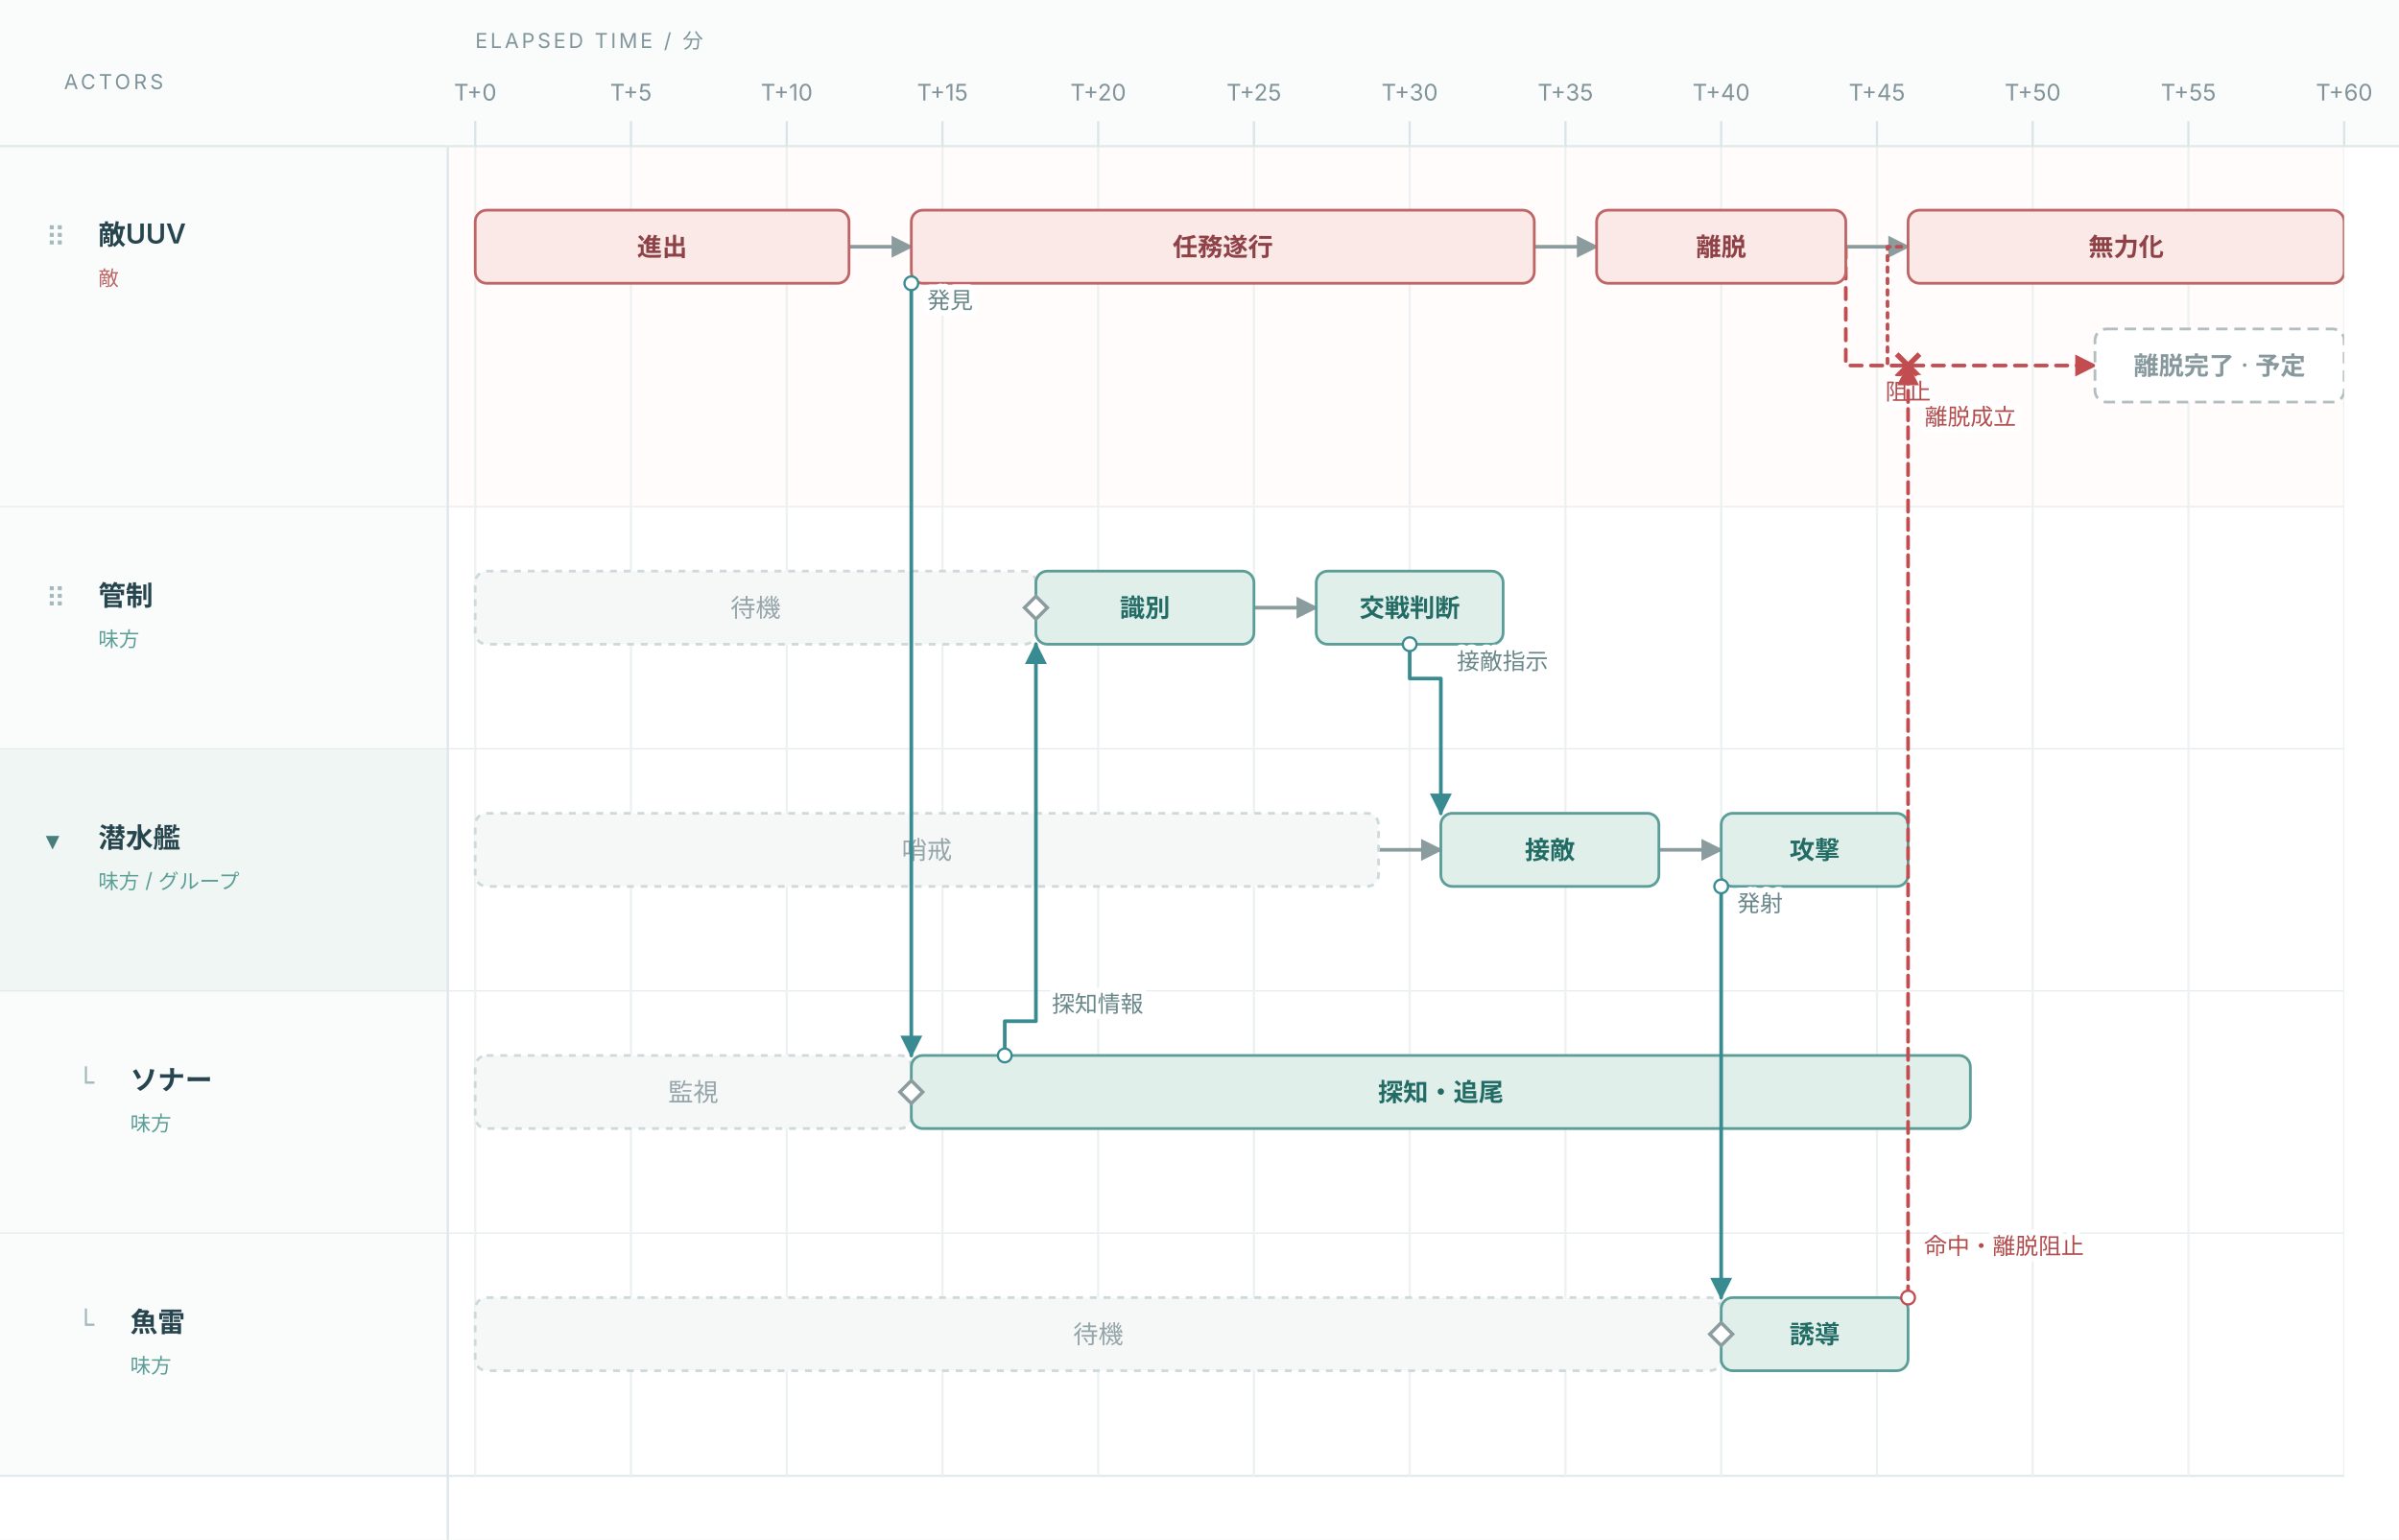
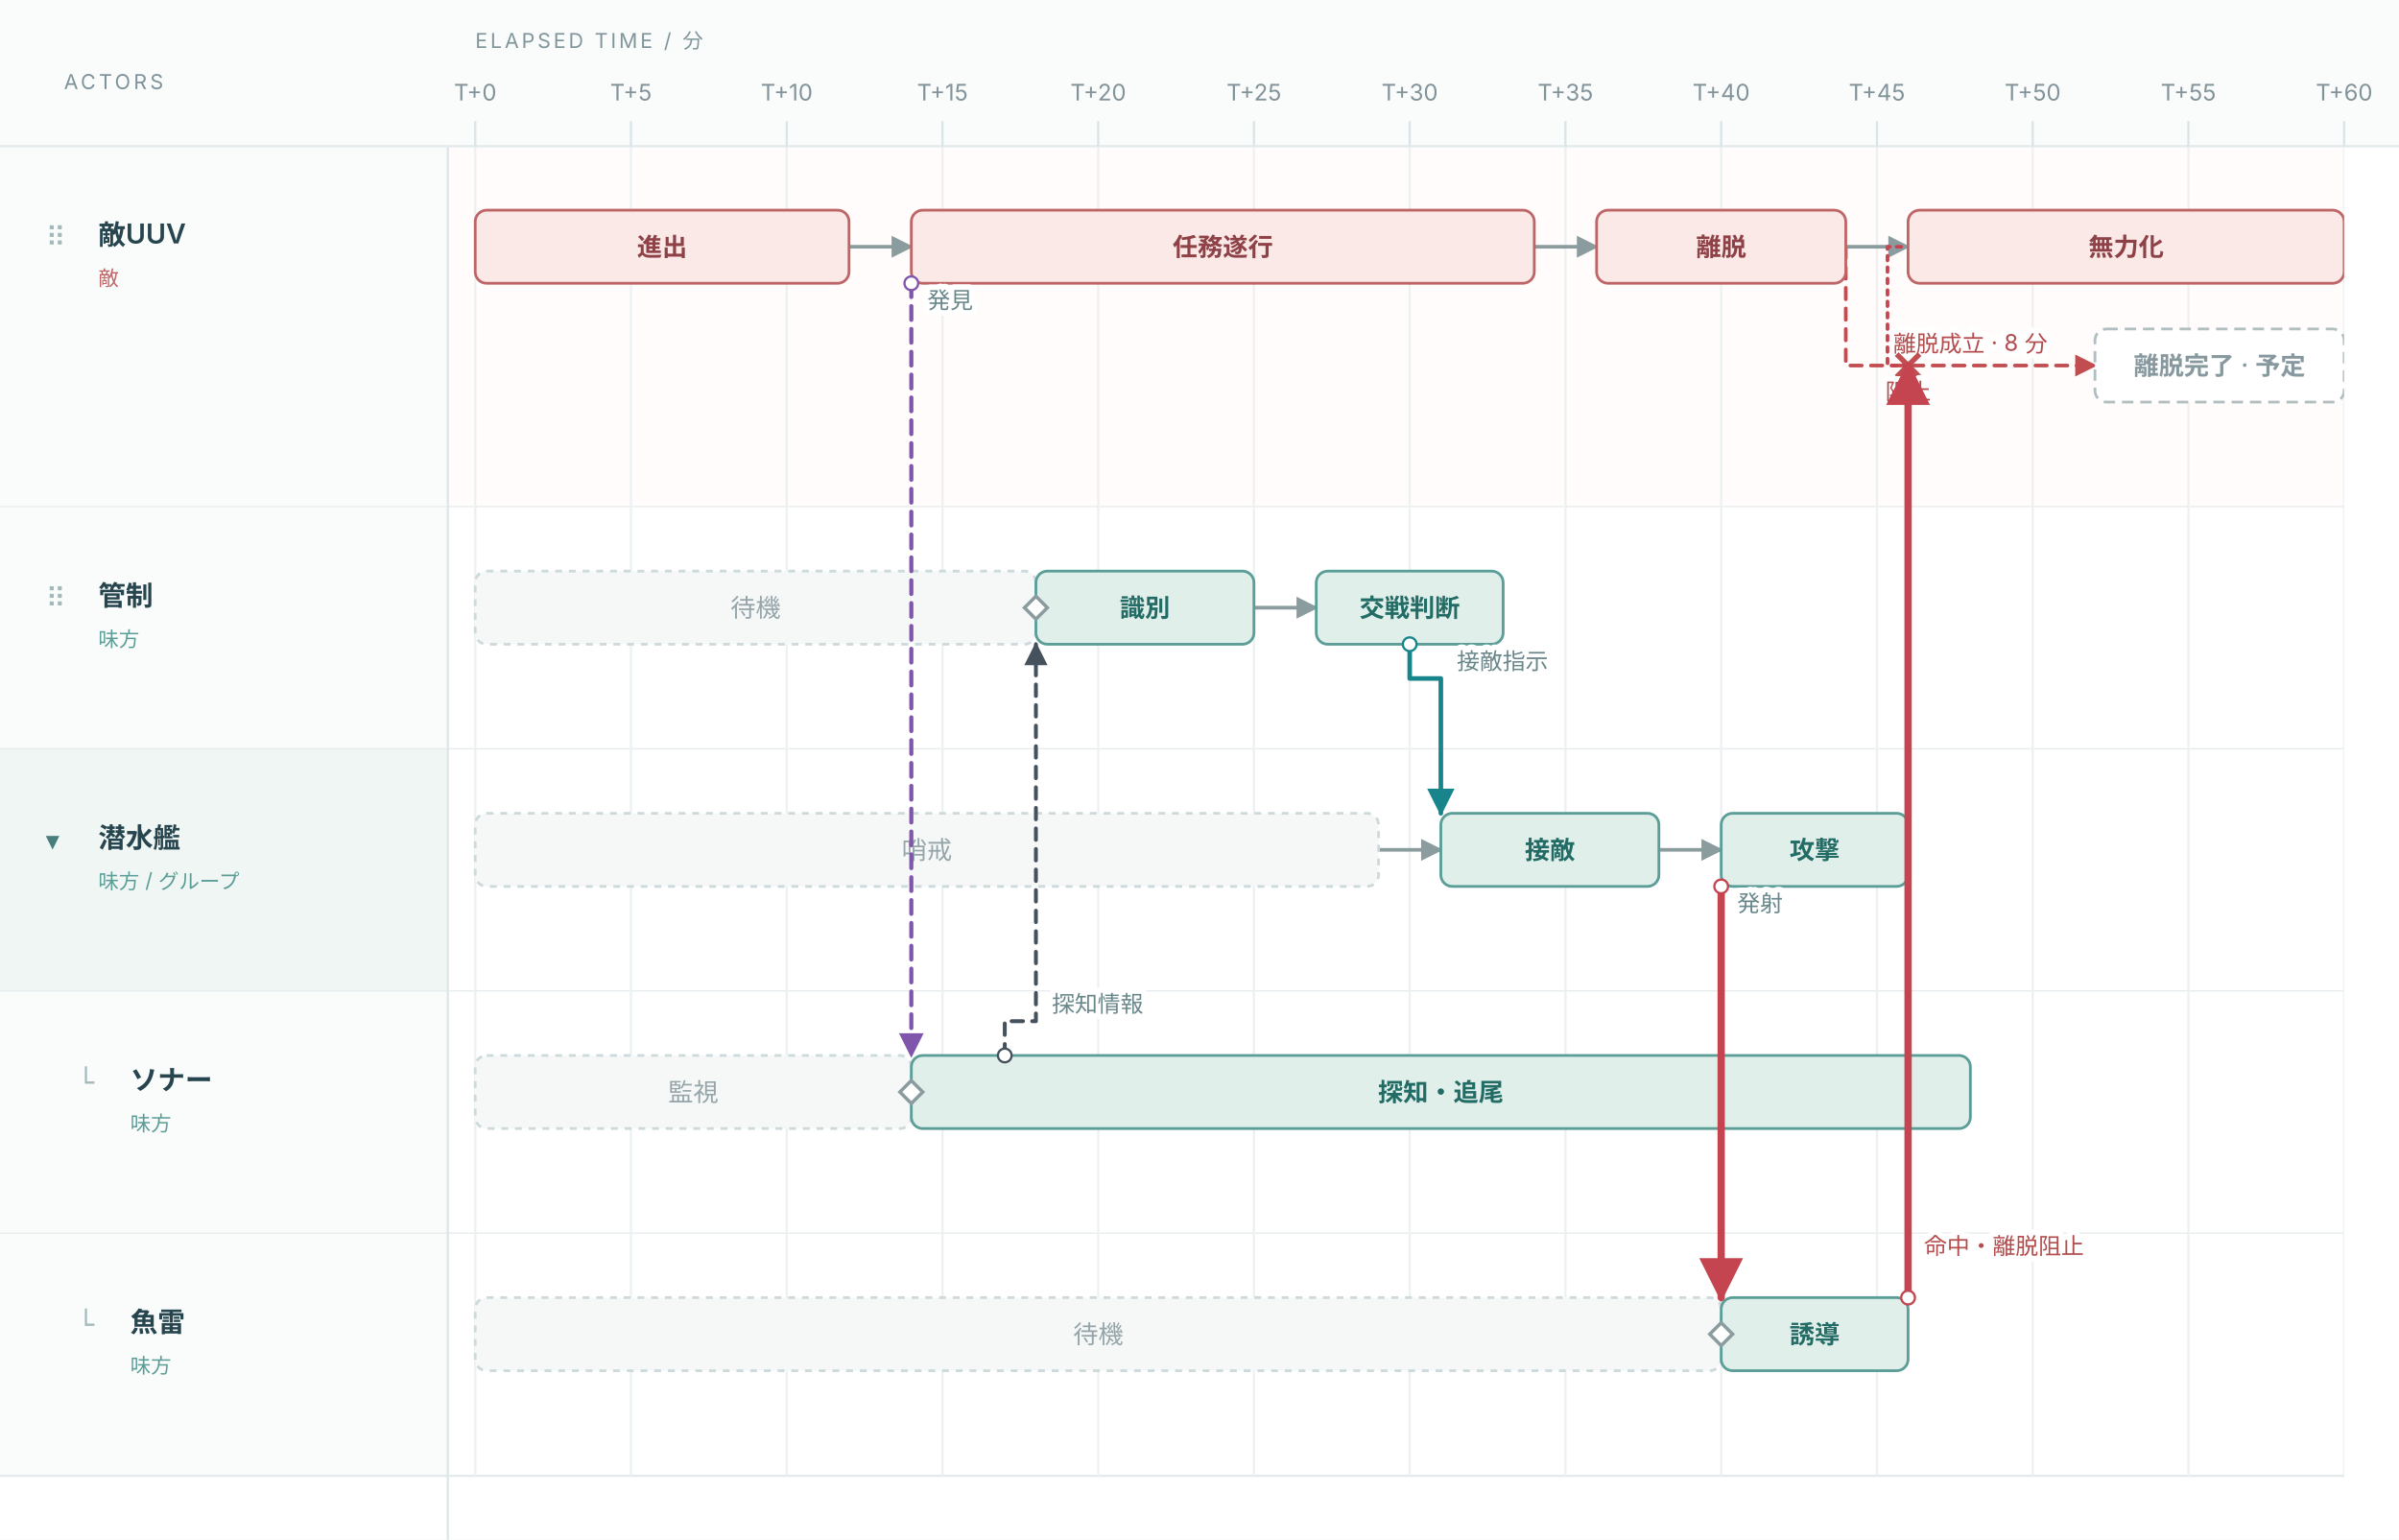
- <svg xmlns="http://www.w3.org/2000/svg" id="timeline" role="img" aria-label="Mission State Timeline" width="1050" height="674" viewBox="0 0 1050 674">
+ <svg xmlns="http://www.w3.org/2000/svg" id="timeline" role="img" aria-label="Mission State Timeline" data-view="mission" width="1050" height="674" viewBox="0 0 1050 674">
  <style>
    text{font-family:Inter,"Segoe UI","Noto Sans JP",sans-serif}.grid{stroke:#edf1f2;stroke-width:1}.tick{fill:#82949a;font-size:10px}.rowline{stroke:#e3eaec;stroke-width:1}.state{cursor:grab}.state:active{cursor:grabbing}.state .body{stroke-width:1.2}.state.selected .body{stroke:#087f80;stroke-width:2.4}.state:hover .body{stroke-width:2}.state text{pointer-events:none}.state .resize{cursor:ew-resize;fill:#fff;fill-opacity:0}.state .handle-line{stroke:#69948d;opacity:0;pointer-events:none}.state:hover .handle-line,.state.selected .handle-line{opacity:1}.port{fill:white;stroke:#087f80;stroke-width:1.5;opacity:.6;cursor:crosshair}.state:hover .port,.state.selected .port,.link-mode .port{opacity:1}.edge{cursor:pointer}.edge .hit{stroke:transparent;stroke-width:13;fill:none}.edge .line{fill:none;stroke-linejoin:round;stroke-linecap:round;stroke-width:1.6}.edge.selected .line{stroke-width:3}.edge:hover .line{stroke-width:2.6}.edge-label{font-size:10px;paint-order:stroke;stroke:#fff;stroke-width:5;stroke-linejoin:round;fill:#69878a}.edge.block .edge-label{fill:#b34c4d}.dimmed{opacity:.17}.actor-label{cursor:grab}.actor-label text{pointer-events:none}.actor-label:hover .actor-bg{fill:#edf5f3}.actor-label.selected .actor-bg{fill:#e4f1ec}.actor-label .actor-name{font-size:12px;fill:#27454e;font-weight:600}.blocked-cross{stroke:#c14d51;stroke-width:2.3;fill:none}.pending-ring{fill:none;stroke:#098784;stroke-width:2;stroke-dasharray:4 3}.drop-indicator{stroke:#087f80;stroke-width:3}.export-hide{display:none}
  </style>
  <defs>
    <marker id="arrow-gray" viewBox="0 0 10 10" refX="9" refY="5" markerWidth="6" markerHeight="6" orient="auto-start-reverse">
      <path d="M 0 0 L 10 5 L 0 10 z" fill="#8b9c9f" />
    </marker>
    <marker id="arrow-teal" viewBox="0 0 10 10" refX="9" refY="5" markerWidth="6" markerHeight="6" orient="auto-start-reverse">
      <path d="M 0 0 L 10 5 L 0 10 z" fill="#388c91" />
    </marker>
    <marker id="arrow-red" viewBox="0 0 10 10" refX="9" refY="5" markerWidth="6" markerHeight="6" orient="auto-start-reverse">
      <path d="M 0 0 L 10 5 L 0 10 z" fill="#c14d51" />
    </marker>
  </defs>
  <rect width="1050" height="674" fill="white" />
  <defs>
    <clipPath id="plot-clip">
      <rect x="196" y="64" width="830" height="610" />
    </clipPath>
  </defs>
  <g id="plot" clip-path="url(#plot-clip)">
+     <defs>
+       <marker id="arrow-detection" viewBox="0 0 10 10" refX="9" refY="5" markerWidth="6" markerHeight="6" orient="auto">
+         <path d="M 0 0 L 10 5 L 0 10 z" fill="#8056ad" />
+       </marker>
+       <marker id="arrow-observation" viewBox="0 0 10 10" refX="9" refY="5" markerWidth="6" markerHeight="6" orient="auto">
+         <path d="M 0 0 L 10 5 L 0 10 z" fill="#8056ad" />
+       </marker>
+       <marker id="arrow-command" viewBox="0 0 10 10" refX="9" refY="5" markerWidth="6" markerHeight="6" orient="auto">
+         <path d="M 0 0 L 10 5 L 0 10 z" fill="#18858c" />
+       </marker>
+       <marker id="arrow-information" viewBox="0 0 10 10" refX="9" refY="5" markerWidth="6" markerHeight="6" orient="auto">
+         <path d="M 0 0 L 10 5 L 0 10 z" fill="#46515e" />
+       </marker>
+       <marker id="arrow-support" viewBox="0 0 10 10" refX="9" refY="5" markerWidth="6" markerHeight="6" orient="auto">
+         <path d="M 0 0 L 10 5 L 0 10 z" fill="#18858c" />
+       </marker>
+       <marker id="arrow-attack" viewBox="0 0 10 10" refX="9" refY="5" markerWidth="6" markerHeight="6" orient="auto">
+         <path d="M 0 0 L 10 5 L 0 10 z" fill="#c44550" />
+       </marker>
+       <marker id="arrow-interference" viewBox="0 0 10 10" refX="9" refY="5" markerWidth="6" markerHeight="6" orient="auto">
+         <path d="M 0 0 L 10 5 L 0 10 z" fill="#c44550" />
+       </marker>
+     </defs>
    <rect data-row="enemy" x="196" y="64" width="854" height="158" fill="#fffcfb" />
    <line class="rowline" x1="0" y1="222" x2="1050" y2="222" />
    <rect data-row="control" x="196" y="222" width="854" height="106" fill="#fff" />
    <line class="rowline" x1="0" y1="328" x2="1050" y2="328" />
    <rect data-row="uuv" x="196" y="328" width="854" height="106" fill="#fff" />
    <line class="rowline" x1="0" y1="434" x2="1050" y2="434" />
    <rect data-row="sensor" x="196" y="434" width="854" height="106" fill="#fff" />
    <line class="rowline" x1="0" y1="540" x2="1050" y2="540" />
    <rect data-row="torpedo" x="196" y="540" width="854" height="106" fill="#fff" />
    <line class="rowline" x1="0" y1="646" x2="1050" y2="646" />
    <line class="grid" x1="208" y1="64" x2="208" y2="646" />
    <line class="grid" x1="276.167" y1="64" x2="276.167" y2="646" />
    <line class="grid" x1="344.333" y1="64" x2="344.333" y2="646" />
    <line class="grid" x1="412.5" y1="64" x2="412.5" y2="646" />
    <line class="grid" x1="480.667" y1="64" x2="480.667" y2="646" />
    <line class="grid" x1="548.833" y1="64" x2="548.833" y2="646" />
    <line class="grid" x1="617" y1="64" x2="617" y2="646" />
    <line class="grid" x1="685.167" y1="64" x2="685.167" y2="646" />
    <line class="grid" x1="753.333" y1="64" x2="753.333" y2="646" />
    <line class="grid" x1="821.5" y1="64" x2="821.5" y2="646" />
    <line class="grid" x1="889.667" y1="64" x2="889.667" y2="646" />
    <line class="grid" x1="957.833" y1="64" x2="957.833" y2="646" />
    <line class="grid" x1="1026" y1="64" x2="1026" y2="646" />
    <g data-type="transition" data-id="et1" class="edge">
      <path class="hit" d="M 371.6 108 V 108 H 398.867" />
      <path class="line" d="M 371.6 108 V 108 H 398.867" stroke="#8b9c9f" marker-end="url(#arrow-gray)" />
    </g>
    <g data-type="transition" data-id="et2" class="edge">
      <path class="hit" d="M 671.533 108 V 108 H 698.8" />
      <path class="line" d="M 671.533 108 V 108 H 698.8" stroke="#8b9c9f" marker-end="url(#arrow-gray)" />
    </g>
    <g data-type="transition" data-id="escape" class="edge block">
      <path class="hit" d="M 807.867 108 V 160 H 916.933" />
      <path class="line" d="M 807.867 108 V 160 H 916.933" stroke="#c14d51" stroke-dasharray="5 4" marker-end="url(#arrow-red)" />
-       <text class="edge-label" x="862.4" y="186" text-anchor="middle">離脱成立</text>
+       <text class="edge-label" x="862.4" y="154" text-anchor="middle">離脱成立 · 8 分</text>
      <path class="blocked-cross" d="M 830.133 155 l 10 10 M 840.133 155 l -10 10" />
      <text class="edge-label" x="835.133" y="175" text-anchor="middle">阻止</text>
    </g>
    <g data-type="transition" data-id="disabled" class="edge">
      <path class="hit" d="M 807.867 108 V 108 H 835.133" />
      <path class="line" d="M 807.867 108 V 108 H 835.133" stroke="#8b9c9f" marker-end="url(#arrow-gray)" />
    </g>
    <g data-type="transition" data-id="st1" class="edge">
      <path class="hit" d="M 398.867 478 V 478 H 398.867" />
      <path class="line" d="M 398.867 478 V 478 H 398.867" stroke="#8b9c9f" marker-end="url(#arrow-gray)" />
    </g>
    <g data-type="transition" data-id="ct1" class="edge">
      <path class="hit" d="M 453.4 266 V 266 H 453.4" />
      <path class="line" d="M 453.4 266 V 266 H 453.4" stroke="#8b9c9f" marker-end="url(#arrow-gray)" />
    </g>
    <g data-type="transition" data-id="ct2" class="edge">
      <path class="hit" d="M 548.833 266 V 266 H 576.1" />
      <path class="line" d="M 548.833 266 V 266 H 576.1" stroke="#8b9c9f" marker-end="url(#arrow-gray)" />
    </g>
    <g data-type="transition" data-id="ut1" class="edge">
      <path class="hit" d="M 603.367 372 V 372 H 630.633" />
      <path class="line" d="M 603.367 372 V 372 H 630.633" stroke="#8b9c9f" marker-end="url(#arrow-gray)" />
    </g>
    <g data-type="transition" data-id="ut2" class="edge">
      <path class="hit" d="M 726.067 372 V 372 H 753.333" />
      <path class="line" d="M 726.067 372 V 372 H 753.333" stroke="#8b9c9f" marker-end="url(#arrow-gray)" />
    </g>
    <g data-type="transition" data-id="tt1" class="edge">
      <path class="hit" d="M 753.333 584 V 584 H 753.333" />
      <path class="line" d="M 753.333 584 V 584 H 753.333" stroke="#8b9c9f" marker-end="url(#arrow-gray)" />
    </g>
    <g class="state" data-type="state" data-id="e1">
      <defs>
        <clipPath id="clip-0">
          <rect x="213" y="92" width="153.6" height="32" />
        </clipPath>
      </defs>
      <rect class="body" x="208" y="92" width="163.6" height="32" rx="5" fill="#fae9e6" stroke="#be6667" />
      <text x="289.8" y="112" text-anchor="middle" fill="#8e4147" font-size="11" font-weight="550" clip-path="url(#clip-0)">進出</text>
    </g>
    <g class="state" data-type="state" data-id="e2">
      <defs>
        <clipPath id="clip-1">
          <rect x="403.867" y="92" width="262.667" height="32" />
        </clipPath>
      </defs>
      <rect class="body" x="398.867" y="92" width="272.667" height="32" rx="5" fill="#fae9e6" stroke="#be6667" />
      <text x="535.2" y="112" text-anchor="middle" fill="#8e4147" font-size="11" font-weight="550" clip-path="url(#clip-1)">任務遂行</text>
    </g>
    <g class="state" data-type="state" data-id="e3">
      <defs>
        <clipPath id="clip-2">
          <rect x="703.8" y="92" width="99.067" height="32" />
        </clipPath>
      </defs>
      <rect class="body" x="698.8" y="92" width="109.067" height="32" rx="5" fill="#fae9e6" stroke="#be6667" />
      <text x="753.333" y="112" text-anchor="middle" fill="#8e4147" font-size="11" font-weight="550" clip-path="url(#clip-2)">離脱</text>
    </g>
    <g class="state" data-type="state" data-id="e4">
      <defs>
        <clipPath id="clip-3">
          <rect x="921.933" y="144" width="99.067" height="32" />
        </clipPath>
      </defs>
      <rect class="body" x="916.933" y="144" width="109.067" height="32" rx="5" fill="#fff" stroke="#b3bec1" stroke-dasharray="5 3" />
      <text x="971.467" y="164" text-anchor="middle" fill="#87999e" font-size="11" font-weight="550" clip-path="url(#clip-3)">離脱完了 · 予定</text>
    </g>
    <g class="state" data-type="state" data-id="e5">
      <defs>
        <clipPath id="clip-4">
          <rect x="840.133" y="92" width="180.867" height="32" />
        </clipPath>
      </defs>
      <rect class="body" x="835.133" y="92" width="190.867" height="32" rx="5" fill="#fae9e6" stroke="#be6667" />
      <text x="930.567" y="112" text-anchor="middle" fill="#8e4147" font-size="11" font-weight="550" clip-path="url(#clip-4)">無力化</text>
    </g>
    <g class="state" data-type="state" data-id="s1">
      <defs>
        <clipPath id="clip-5">
          <rect x="213" y="462" width="180.867" height="32" />
        </clipPath>
      </defs>
      <rect class="body" x="208" y="462" width="190.867" height="32" rx="5" fill="#f6f8f8" stroke="#ced9dc" stroke-dasharray="3 3" />
      <text x="303.433" y="482" text-anchor="middle" fill="#95a5aa" font-size="11" font-weight="400" clip-path="url(#clip-5)">監視</text>
    </g>
    <g class="state" data-type="state" data-id="s2">
      <defs>
        <clipPath id="clip-6">
          <rect x="403.867" y="462" width="453.533" height="32" />
        </clipPath>
      </defs>
      <rect class="body" x="398.867" y="462" width="463.533" height="32" rx="5" fill="#e1efeb" stroke="#5b9d97" />
      <text x="630.633" y="482" text-anchor="middle" fill="#226c65" font-size="11" font-weight="550" clip-path="url(#clip-6)">探知・追尾</text>
    </g>
    <g class="state" data-type="state" data-id="c1">
      <defs>
        <clipPath id="clip-7">
          <rect x="213" y="250" width="235.4" height="32" />
        </clipPath>
      </defs>
      <rect class="body" x="208" y="250" width="245.4" height="32" rx="5" fill="#f6f8f8" stroke="#ced9dc" stroke-dasharray="3 3" />
      <text x="330.7" y="270" text-anchor="middle" fill="#95a5aa" font-size="11" font-weight="400" clip-path="url(#clip-7)">待機</text>
    </g>
    <g class="state" data-type="state" data-id="c2">
      <defs>
        <clipPath id="clip-8">
          <rect x="458.4" y="250" width="85.433" height="32" />
        </clipPath>
      </defs>
      <rect class="body" x="453.4" y="250" width="95.433" height="32" rx="5" fill="#e1efeb" stroke="#5b9d97" />
      <text x="501.117" y="270" text-anchor="middle" fill="#226c65" font-size="11" font-weight="550" clip-path="url(#clip-8)">識別</text>
    </g>
    <g class="state" data-type="state" data-id="c3">
      <defs>
        <clipPath id="clip-9">
          <rect x="581.1" y="250" width="71.8" height="32" />
        </clipPath>
      </defs>
      <rect class="body" x="576.1" y="250" width="81.8" height="32" rx="5" fill="#e1efeb" stroke="#5b9d97" />
      <text x="617" y="270" text-anchor="middle" fill="#226c65" font-size="11" font-weight="550" clip-path="url(#clip-9)">交戦判断</text>
    </g>
    <g class="state" data-type="state" data-id="u1">
      <defs>
        <clipPath id="clip-10">
          <rect x="213" y="356" width="385.367" height="32" />
        </clipPath>
      </defs>
      <rect class="body" x="208" y="356" width="395.367" height="32" rx="5" fill="#f6f8f8" stroke="#ced9dc" stroke-dasharray="3 3" />
      <text x="405.683" y="376" text-anchor="middle" fill="#95a5aa" font-size="11" font-weight="400" clip-path="url(#clip-10)">哨戒</text>
    </g>
    <g class="state" data-type="state" data-id="u2">
      <defs>
        <clipPath id="clip-11">
          <rect x="635.633" y="356" width="85.433" height="32" />
        </clipPath>
      </defs>
      <rect class="body" x="630.633" y="356" width="95.433" height="32" rx="5" fill="#e1efeb" stroke="#5b9d97" />
      <text x="678.35" y="376" text-anchor="middle" fill="#226c65" font-size="11" font-weight="550" clip-path="url(#clip-11)">接敵</text>
    </g>
    <g class="state" data-type="state" data-id="u3">
      <defs>
        <clipPath id="clip-12">
          <rect x="758.333" y="356" width="71.8" height="32" />
        </clipPath>
      </defs>
      <rect class="body" x="753.333" y="356" width="81.8" height="32" rx="5" fill="#e1efeb" stroke="#5b9d97" />
      <text x="794.233" y="376" text-anchor="middle" fill="#226c65" font-size="11" font-weight="550" clip-path="url(#clip-12)">攻撃</text>
    </g>
    <g class="state" data-type="state" data-id="t1">
      <defs>
        <clipPath id="clip-13">
          <rect x="213" y="568" width="535.333" height="32" />
        </clipPath>
      </defs>
      <rect class="body" x="208" y="568" width="545.333" height="32" rx="5" fill="#f6f8f8" stroke="#ced9dc" stroke-dasharray="3 3" />
      <text x="480.667" y="588" text-anchor="middle" fill="#95a5aa" font-size="11" font-weight="400" clip-path="url(#clip-13)">待機</text>
    </g>
    <g class="state" data-type="state" data-id="t2">
      <defs>
        <clipPath id="clip-14">
          <rect x="758.333" y="568" width="71.8" height="32" />
        </clipPath>
      </defs>
      <rect class="body" x="753.333" y="568" width="81.8" height="32" rx="5" fill="#e1efeb" stroke="#5b9d97" />
      <text x="794.233" y="588" text-anchor="middle" fill="#226c65" font-size="11" font-weight="550" clip-path="url(#clip-14)">誘導</text>
    </g>
    <g data-type="transition" data-id="st1" class="edge">
      <path d="M 398.867 473 l 5 5 -5 5 -5 -5 Z" fill="white" stroke="#8b9c9f" stroke-width="1.5" />
    </g>
    <g data-type="transition" data-id="ct1" class="edge">
      <path d="M 453.4 261 l 5 5 -5 5 -5 -5 Z" fill="white" stroke="#8b9c9f" stroke-width="1.5" />
    </g>
    <g data-type="transition" data-id="tt1" class="edge">
      <path d="M 753.333 579 l 5 5 -5 5 -5 -5 Z" fill="white" stroke="#8b9c9f" stroke-width="1.5" />
    </g>
    <g class="edge" data-type="interaction" data-id="detect">
      <path class="hit" d="M 398.867 124 V 139 H 398.867 V 462" />
-       <path class="line" d="M 398.867 124 V 139 H 398.867 V 462" stroke="#388c91" marker-end="url(#arrow-teal)" />
-       <circle cx="398.867" cy="124" r="3" fill="white" stroke="#388c91" />
-       <text class="edge-label" x="405.867" y="135">発見</text>
+       <path class="line" d="M 398.867 124 V 139 H 398.867 V 462" stroke="#8056ad" stroke-dasharray="6 4" style="stroke-width:1.8" marker-end="url(#arrow-detection)" />
+       <circle cx="398.867" cy="124" r="3" fill="white" stroke="#8056ad" />
+       <text class="edge-label interaction-label" data-full-label="発見" data-short-label="発見" x="405.867" y="135">発見</text>
    </g>
    <g class="edge" data-type="interaction" data-id="report">
      <path class="hit" d="M 439.767 462 V 447 H 453.4 V 282" />
-       <path class="line" d="M 439.767 462 V 447 H 453.4 V 282" stroke="#388c91" marker-end="url(#arrow-teal)" />
-       <circle cx="439.767" cy="462" r="3" fill="white" stroke="#388c91" />
-       <text class="edge-label" x="460.4" y="443">探知情報</text>
+       <path class="line" d="M 439.767 462 V 447 H 453.4 V 282" stroke="#46515e" stroke-dasharray="5 4" style="stroke-width:1.7" marker-end="url(#arrow-information)" />
+       <circle cx="439.767" cy="462" r="3" fill="white" stroke="#46515e" />
+       <text class="edge-label interaction-label" data-full-label="探知情報" data-short-label="探知情報" x="460.4" y="443">探知情報</text>
    </g>
    <g class="edge" data-type="interaction" data-id="order">
      <path class="hit" d="M 617 282 V 297 H 630.633 V 356" />
-       <path class="line" d="M 617 282 V 297 H 630.633 V 356" stroke="#388c91" marker-end="url(#arrow-teal)" />
-       <circle cx="617" cy="282" r="3" fill="white" stroke="#388c91" />
-       <text class="edge-label" x="637.633" y="293">接敵指示</text>
+       <path class="line" d="M 617 282 V 297 H 630.633 V 356" stroke="#18858c" style="stroke-width:2" marker-end="url(#arrow-command)" />
+       <circle cx="617" cy="282" r="3" fill="white" stroke="#18858c" />
+       <text class="edge-label interaction-label" data-full-label="接敵指示" data-short-label="接敵指示" x="637.633" y="293">接敵指示</text>
    </g>
    <g class="edge" data-type="interaction" data-id="launch">
      <path class="hit" d="M 753.333 388 V 403 H 753.333 V 568" />
-       <path class="line" d="M 753.333 388 V 403 H 753.333 V 568" stroke="#388c91" marker-end="url(#arrow-teal)" />
-       <circle cx="753.333" cy="388" r="3" fill="white" stroke="#388c91" />
-       <text class="edge-label" x="760.333" y="399">発射</text>
+       <path class="line" d="M 753.333 388 V 403 H 753.333 V 568" stroke="#c44550" style="stroke-width:3.2" marker-end="url(#arrow-attack)" />
+       <circle cx="753.333" cy="388" r="3" fill="white" stroke="#c44550" />
+       <text class="edge-label interaction-label" data-full-label="発射" data-short-label="発射" x="760.333" y="399">発射</text>
    </g>
    <g class="edge block" data-type="interaction" data-id="hit">
      <path class="hit" d="M 835.133 568 V 553 H 835.133 V 160" />
-       <path class="line" d="M 835.133 568 V 553 H 835.133 V 160" stroke="#c14d51" stroke-dasharray="5 3" marker-end="url(#arrow-red)" />
-       <circle cx="835.133" cy="568" r="3" fill="white" stroke="#c14d51" />
-       <text class="edge-label" x="842.133" y="549">命中・離脱阻止</text>
-       <path class="line" d="M 835.133 160 H 826.133 V 108 H 835.133" stroke="#c14d51" stroke-dasharray="2 3" />
+       <path class="line" d="M 835.133 568 V 553 H 835.133 V 160" stroke="#c44550" style="stroke-width:3.2" marker-end="url(#arrow-attack)" />
+       <circle cx="835.133" cy="568" r="3" fill="white" stroke="#c44550" />
+       <text class="edge-label interaction-label" data-full-label="命中・離脱阻止" data-short-label="命中・離脱阻止" x="842.133" y="549">命中・離脱阻止</text>
+       <path class="line" d="M 835.133 160 H 826.133 V 108 H 835.133" stroke="#c44550" stroke-dasharray="2 3" />
    </g>
  </g>
  <g id="actor-labels">
    <g class="actor-label" data-type="actor" data-id="enemy">
      <rect class="actor-bg" x="0" y="64" width="196" height="158" fill="#fafcfc" />
      <line class="rowline" x1="0" y1="222" x2="196" y2="222" />
      <text x="20" y="108" font-size="12" fill="#a3b9bb">⠿</text>
      <text class="actor-name" x="43" y="107">敵UUV</text>
      <text x="43" y="125" font-size="9" fill="#be6667">敵</text>
    </g>
    <g class="actor-label" data-type="actor" data-id="control">
      <rect class="actor-bg" x="0" y="222" width="196" height="106" fill="#fafcfc" />
      <line class="rowline" x1="0" y1="328" x2="196" y2="328" />
      <text x="20" y="266" font-size="12" fill="#a3b9bb">⠿</text>
      <text class="actor-name" x="43" y="265">管制</text>
      <text x="43" y="283" font-size="9" fill="#5b9d97">味方</text>
    </g>
    <g class="actor-label" data-type="actor" data-id="uuv">
      <rect class="actor-bg" x="0" y="328" width="196" height="106" fill="#f0f6f4" />
      <line class="rowline" x1="0" y1="434" x2="196" y2="434" />
      <g data-toggle="uuv" role="button" tabindex="0" aria-label="潜水艦を折りたたむ" aria-expanded="true">
        <rect x="14" y="353" width="24" height="28" fill="white" fill-opacity="0" />
        <text x="20" y="372" fill="#477e7b" font-size="12">▾</text>
      </g>
      <text class="actor-name" x="43" y="371">潜水艦</text>
      <text x="43" y="389" font-size="9" fill="#5b9d97">味方 / グループ</text>
    </g>
    <g class="actor-label" data-type="actor" data-id="sensor">
      <rect class="actor-bg" x="0" y="434" width="196" height="106" fill="#fafcfc" />
      <line class="rowline" x1="0" y1="540" x2="196" y2="540" />
      <text x="34" y="478" font-size="12" fill="#a3b9bb">└</text>
      <text class="actor-name" x="57" y="477">ソナー</text>
      <text x="57" y="495" font-size="9" fill="#5b9d97">味方</text>
    </g>
    <g class="actor-label" data-type="actor" data-id="torpedo">
      <rect class="actor-bg" x="0" y="540" width="196" height="106" fill="#fafcfc" />
      <line class="rowline" x1="0" y1="646" x2="196" y2="646" />
      <text x="34" y="584" font-size="12" fill="#a3b9bb">└</text>
      <text class="actor-name" x="57" y="583">魚雷</text>
      <text x="57" y="601" font-size="9" fill="#5b9d97">味方</text>
    </g>
    <line x1="196" y1="64" x2="196" y2="674" stroke="#dde7e9" />
  </g>
  <g id="time-ruler">
    <rect x="196" y="0" width="854" height="64" fill="#fafcfc" />
    <line class="rowline" x1="196" y1="64" x2="1050" y2="64" />
    <text x="208" y="21" font-size="9" letter-spacing="1.2" fill="#81969b">ELAPSED TIME / 分</text>
    <text class="tick" x="208" y="44" text-anchor="middle">T+0</text>
    <line x1="208" y1="53" x2="208" y2="64" stroke="#dbe5e7" />
    <text class="tick" x="276.167" y="44" text-anchor="middle">T+5</text>
    <line x1="276.167" y1="53" x2="276.167" y2="64" stroke="#dbe5e7" />
    <text class="tick" x="344.333" y="44" text-anchor="middle">T+10</text>
    <line x1="344.333" y1="53" x2="344.333" y2="64" stroke="#dbe5e7" />
    <text class="tick" x="412.5" y="44" text-anchor="middle">T+15</text>
    <line x1="412.5" y1="53" x2="412.5" y2="64" stroke="#dbe5e7" />
    <text class="tick" x="480.667" y="44" text-anchor="middle">T+20</text>
    <line x1="480.667" y1="53" x2="480.667" y2="64" stroke="#dbe5e7" />
    <text class="tick" x="548.833" y="44" text-anchor="middle">T+25</text>
    <line x1="548.833" y1="53" x2="548.833" y2="64" stroke="#dbe5e7" />
    <text class="tick" x="617" y="44" text-anchor="middle">T+30</text>
    <line x1="617" y1="53" x2="617" y2="64" stroke="#dbe5e7" />
    <text class="tick" x="685.167" y="44" text-anchor="middle">T+35</text>
    <line x1="685.167" y1="53" x2="685.167" y2="64" stroke="#dbe5e7" />
    <text class="tick" x="753.333" y="44" text-anchor="middle">T+40</text>
    <line x1="753.333" y1="53" x2="753.333" y2="64" stroke="#dbe5e7" />
    <text class="tick" x="821.5" y="44" text-anchor="middle">T+45</text>
    <line x1="821.5" y1="53" x2="821.5" y2="64" stroke="#dbe5e7" />
    <text class="tick" x="889.667" y="44" text-anchor="middle">T+50</text>
    <line x1="889.667" y1="53" x2="889.667" y2="64" stroke="#dbe5e7" />
    <text class="tick" x="957.833" y="44" text-anchor="middle">T+55</text>
    <line x1="957.833" y1="53" x2="957.833" y2="64" stroke="#dbe5e7" />
    <text class="tick" x="1026" y="44" text-anchor="middle">T+60</text>
    <line x1="1026" y1="53" x2="1026" y2="64" stroke="#dbe5e7" />
  </g>
  <g id="corner">
    <rect width="196" height="64" fill="#fafcfc" />
    <text x="28" y="39" font-size="9" letter-spacing="1.4" fill="#7d9299">ACTORS</text>
    <line class="rowline" x1="0" y1="64" x2="196" y2="64" />
  </g>
</svg>
